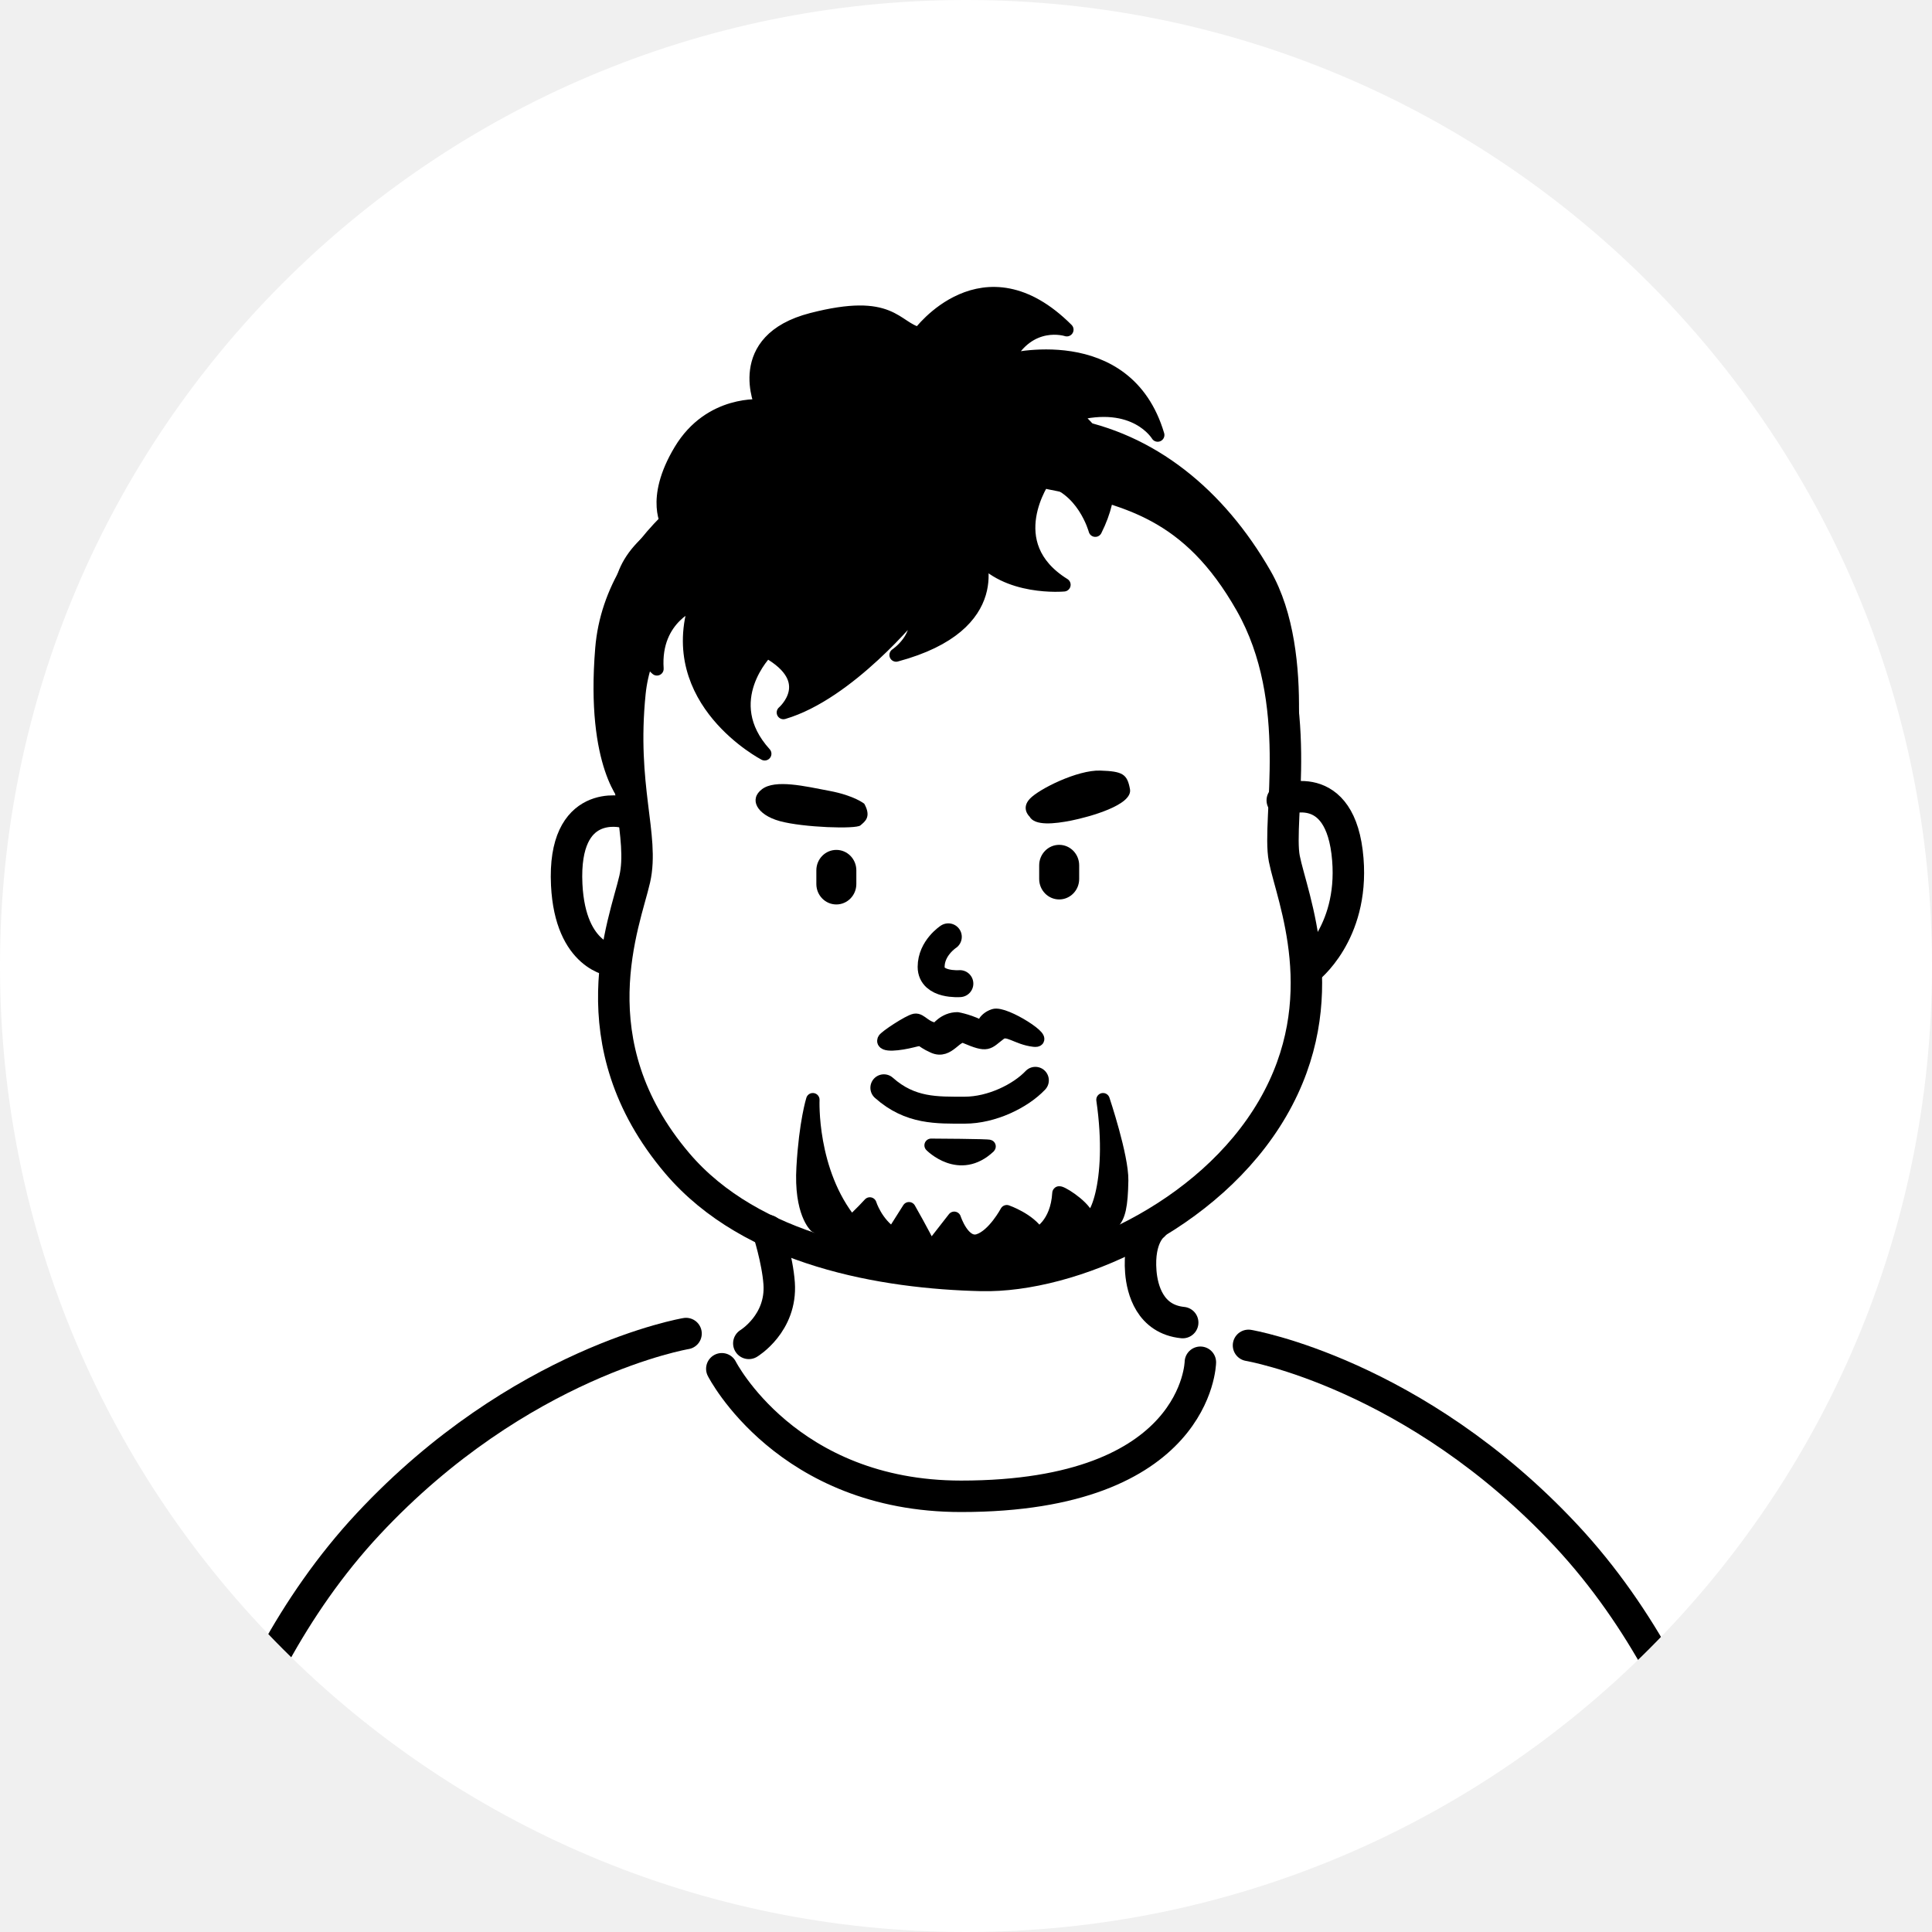
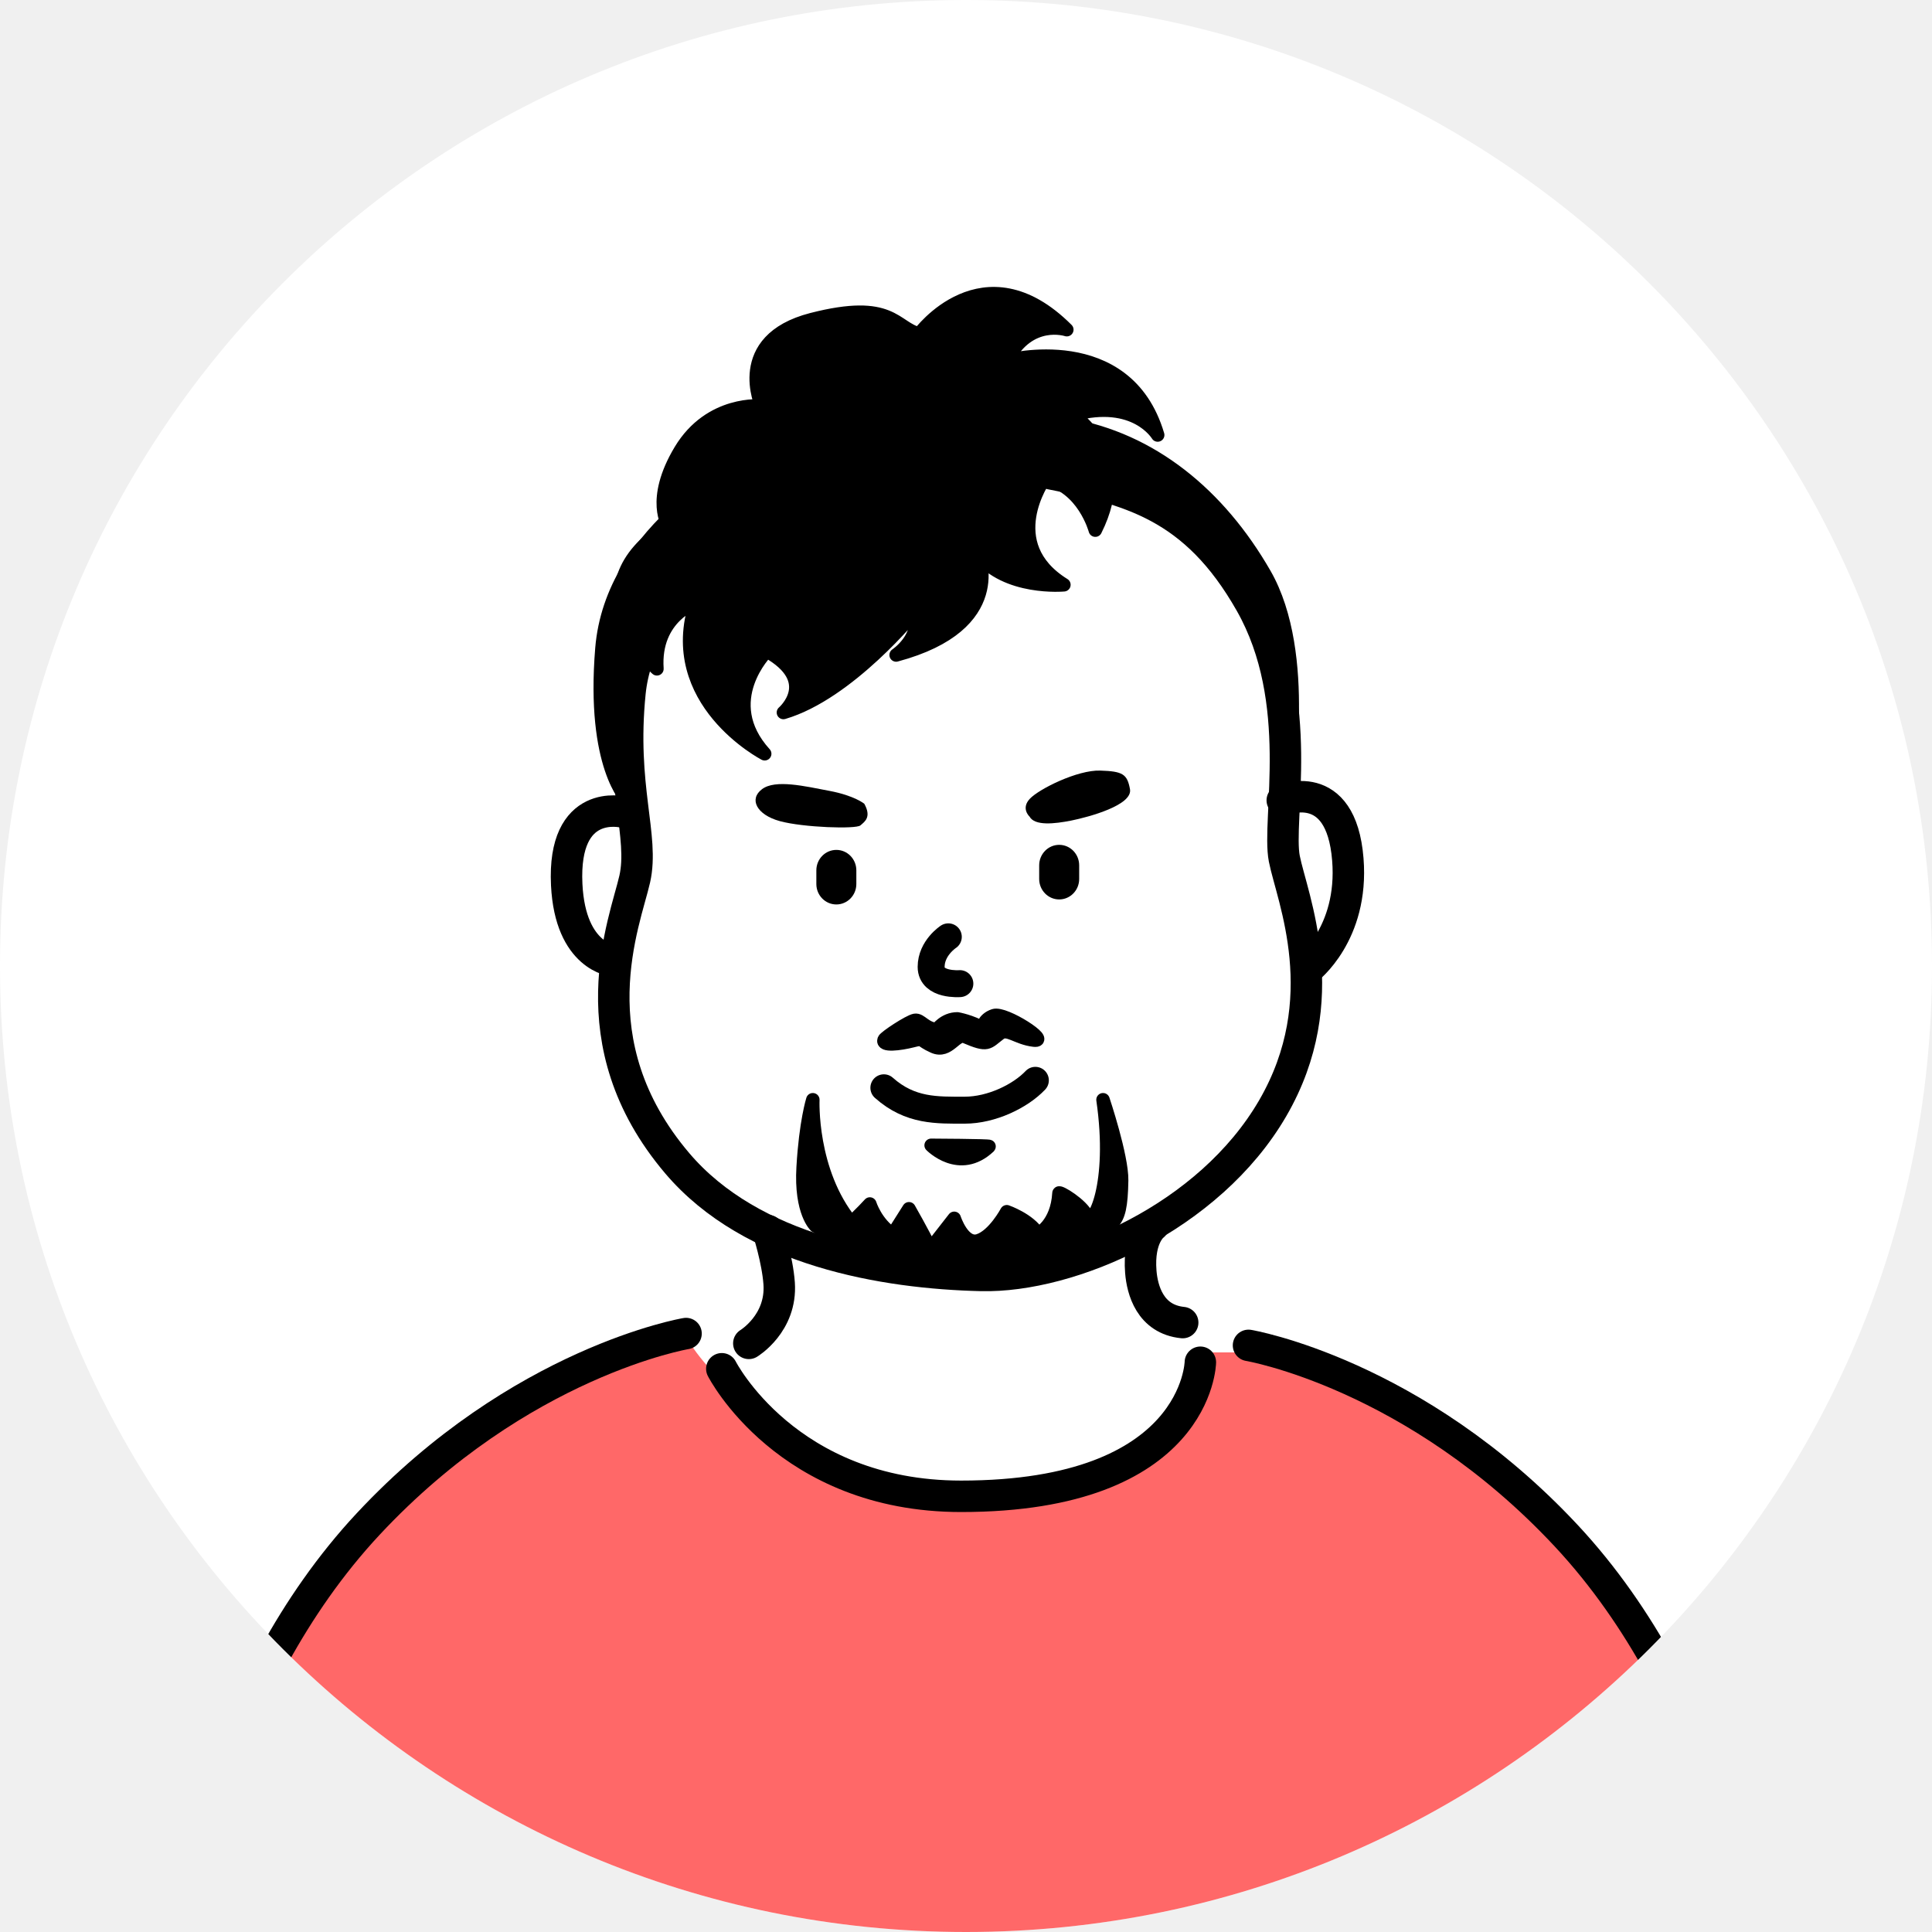
<svg xmlns="http://www.w3.org/2000/svg" width="500" height="500" viewBox="0 0 500 500" fill="none">
  <circle cx="250" cy="250" r="250" fill="white" />
  <mask id="mask0_654_7549" style="mask-type:alpha" maskUnits="userSpaceOnUse" x="0" y="0" width="500" height="500">
    <circle cx="250" cy="250" r="250" fill="white" />
  </mask>
  <g mask="url(#mask0_654_7549)">
+     <path d="M192.5 363.5C187.3 358.3 178.167 349 177.5 345L144.5 358L120.5 369L103 386L88 401L76 420.5L68.5 438L120.5 484L200 514.5L325 507L408.5 479L433 438L420 414.5L412 405L396.5 386L375 372L357 360.5L330.5 350H313C307.5 382 293.5 378 285.5 381.5C277.5 385 247 388.5 229.5 386C212 383.5 199 370 192.5 363.5Z" fill="#FF6868" />
    <path fill-rule="evenodd" clip-rule="evenodd" d="M216.445 219.954C219.306 219.954 221.62 222.327 221.62 225.246V228.781C221.62 231.701 219.306 234.073 216.445 234.073C213.584 234.073 211.27 231.701 211.27 228.781V225.246C211.27 222.327 213.584 219.954 216.445 219.954Z" fill="black" />
    <path fill-rule="evenodd" clip-rule="evenodd" d="M274.114 218.644C276.975 218.644 279.29 221.016 279.29 223.947V227.483C279.29 230.402 276.975 232.774 274.114 232.774C271.265 232.774 268.939 230.402 268.939 227.483V223.947C268.939 221.016 271.265 218.644 274.114 218.644Z" fill="black" />
    <path d="M228.745 281.52C235.584 287.614 242.503 287.312 249.679 287.312C256.646 287.312 264.112 283.648 267.95 279.589" stroke="black" stroke-width="6.978" stroke-miterlimit="10" stroke-linecap="round" stroke-linejoin="round" />
    <path d="M245.42 242.454C245.42 242.454 240.978 245.338 240.978 250.234C240.978 255.142 248.409 254.561 248.409 254.561" stroke="black" stroke-width="6.978" stroke-miterlimit="10" stroke-linecap="round" stroke-linejoin="round" />
    <path d="M161.262 210.164C161.262 210.164 145.561 206.245 146.666 228.958C147.585 247.776 158.773 248.683 158.773 248.683" stroke="black" stroke-width="8.141" stroke-miterlimit="10" stroke-linecap="round" stroke-linejoin="round" />
-     <path d="M331.851 207.125C331.851 207.125 347.074 200.53 348.819 222.418C350.377 241.794 338.317 250.865 338.317 250.865" stroke="black" stroke-width="8.141" stroke-miterlimit="10" stroke-linecap="round" stroke-linejoin="round" />
-     <path d="M189.914 142.326C189.914 142.326 165.526 154.793 163.037 179.251C160.56 203.697 166.759 216.467 164.27 227.492C161.781 238.518 148.662 269.71 175.26 301.041C194.578 323.801 228.991 329.5 253.973 330.081C276.977 330.616 312.949 315.102 329.37 286.817C345.792 258.533 334.371 232.307 332.383 222.247C330.394 212.176 338.046 181.472 323.613 156.061C309.192 130.66 292.282 126.625 270.383 122.31" stroke="black" stroke-width="8.141" stroke-miterlimit="10" stroke-linecap="round" stroke-linejoin="round" />
-     <path fill-rule="evenodd" clip-rule="evenodd" d="M270.31 123.825C270.31 123.825 258.307 140.758 275.334 151.341C275.334 151.341 260.366 152.737 253.12 143.433C253.12 143.433 261.064 161.68 231.919 169.507C231.919 169.507 238.734 164.983 236.722 158.354C236.722 158.354 219.684 179.416 202.75 184.394C202.75 184.394 212.31 176.206 198.447 168.496C198.447 168.496 185.491 181.382 197.901 195.07C197.901 195.07 171.687 181.452 180.153 155.842C180.153 155.842 169.081 159.552 170.012 173.09C170.012 173.09 146.903 152.667 173.071 136.106C173.071 136.106 168.36 129.465 176.106 116.567C183.852 103.681 197.145 105.089 197.145 105.089C197.145 105.089 189.329 88.051 210.124 82.701C230.93 77.351 231.477 84.852 237.897 86.434C237.897 86.434 254.493 63.72 276.09 85.317C276.09 85.317 266.367 82.084 260.529 93.331C260.529 93.331 291.453 85.096 299.606 112.578C299.606 112.578 293.872 102.879 277.66 107.321C277.66 107.321 293.349 117.533 283.463 137.199C283.463 137.199 280.428 125.802 270.31 123.825Z" fill="black" stroke="black" stroke-width="3.489" stroke-miterlimit="10" stroke-linecap="round" stroke-linejoin="round" />
+     <path d="M331.85 207.125C331.85 207.125 347.074 200.53 348.819 222.418C350.377 241.794 338.317 250.865 338.317 250.865" stroke="black" stroke-width="8.141" stroke-miterlimit="10" stroke-linecap="round" stroke-linejoin="round" />
+     <path d="M189.914 142.326C189.914 142.326 165.526 154.793 163.037 179.251C160.56 203.697 166.758 216.467 164.27 227.492C161.781 238.518 148.662 269.71 175.26 301.041C194.578 323.801 228.991 329.5 253.972 330.081C276.977 330.616 312.949 315.102 329.37 286.817C345.792 258.533 334.371 232.307 332.382 222.247C330.394 212.176 338.046 181.472 323.613 156.061C309.192 130.66 292.282 126.625 270.382 122.31" stroke="black" stroke-width="8.141" stroke-miterlimit="10" stroke-linecap="round" stroke-linejoin="round" />
+     <path fill-rule="evenodd" clip-rule="evenodd" d="M270.309 123.825C270.309 123.825 258.307 140.758 275.333 151.341C275.333 151.341 260.366 152.737 253.12 143.433C253.12 143.433 261.063 161.68 231.918 169.507C231.918 169.507 238.734 164.983 236.722 158.354C236.722 158.354 219.684 179.416 202.75 184.394C202.75 184.394 212.31 176.206 198.447 168.496C198.447 168.496 185.491 181.382 197.9 195.07C197.9 195.07 171.686 181.452 180.153 155.842C180.153 155.842 169.081 159.552 170.012 173.09C170.012 173.09 146.903 152.667 173.07 136.106C173.07 136.106 168.36 129.465 176.106 116.567C183.851 103.681 197.144 105.089 197.144 105.089C197.144 105.089 189.329 88.051 210.124 82.701C230.93 77.351 231.476 84.852 237.896 86.434C237.896 86.434 254.492 63.72 276.089 85.317C276.089 85.317 266.367 82.084 260.528 93.331C260.528 93.331 291.453 85.096 299.605 112.578C299.605 112.578 293.872 102.879 277.659 107.321C277.659 107.321 293.349 117.533 283.463 137.199C283.463 137.199 280.427 125.802 270.309 123.825Z" fill="black" stroke="black" stroke-width="3.489" stroke-miterlimit="10" stroke-linecap="round" stroke-linejoin="round" />
    <path fill-rule="evenodd" clip-rule="evenodd" d="M266.443 211.324C266.443 211.324 264.141 209.242 266.525 206.718C268.909 204.183 278.853 199.229 284.738 199.426C290.611 199.612 291.716 200.357 292.437 204.23C293.204 208.37 281.783 211.44 277.306 212.347C272.828 213.243 267.769 213.766 266.443 211.324Z" fill="black" />
-     <path fill-rule="evenodd" clip-rule="evenodd" d="M223.679 208.012C223.679 208.012 221.144 205.906 214.7 204.685C208.269 203.464 200.686 201.65 197.232 204.22C193.766 206.79 195.79 210.861 201.838 212.512C207.897 214.164 221.527 214.606 222.667 213.617C223.818 212.629 225.586 211.454 223.679 208.012Z" fill="black" />
+     <path fill-rule="evenodd" clip-rule="evenodd" d="M223.679 208.012C223.679 208.012 221.143 205.906 214.7 204.685C208.269 203.464 200.686 201.65 197.232 204.22C193.766 206.79 195.79 210.861 201.837 212.512C207.897 214.164 221.527 214.606 222.667 213.617C223.818 212.629 225.586 211.454 223.679 208.012Z" fill="black" />
    <path fill-rule="evenodd" clip-rule="evenodd" d="M211.134 317.317C211.134 317.317 207.168 313.817 207.854 302.094C208.529 290.37 210.355 284.614 210.355 284.614C210.355 284.614 209.517 303.21 220.31 316.422C220.31 316.422 223.194 313.735 225.113 311.595C225.113 311.595 226.672 316.608 231.056 319.446L235.243 312.828C235.243 312.828 238.767 318.969 240.802 323.19L246.954 315.305C246.954 315.305 249.246 322.365 253.246 321.085C257.235 319.818 260.55 313.596 260.55 313.596C260.55 313.596 266.353 315.608 268.633 319.341C268.633 319.341 273.576 317.027 274.064 308.781C274.099 308.269 279.868 311.642 281.356 314.759C282.845 317.875 288.672 306.711 285.462 284.614C285.462 284.614 290.381 299.267 290.276 305.501C290.056 318.666 287.811 316.445 279.379 320.795C270.959 325.156 253.537 331.541 230.591 326.61C217.891 323.877 211.134 316.736 211.134 317.317Z" fill="black" stroke="black" stroke-width="3.489" stroke-miterlimit="10" stroke-linecap="round" stroke-linejoin="round" />
-     <path fill-rule="evenodd" clip-rule="evenodd" d="M324.207 154.886C314.112 138.441 298.005 127.428 271.023 121.112C242.25 114.379 201.626 124.485 176.726 148.199C151.826 171.913 162.526 207.07 162.526 207.07C162.526 207.07 153.268 198.499 155.78 167.865C158.281 137.22 190.868 119.252 205.522 113.32C238.842 99.795 265.033 108.017 276.419 109.971C298.005 113.693 315.461 127.997 327.289 148.583C339.233 169.366 332.604 204.756 332.604 204.756C332.604 204.756 334.221 171.226 324.207 154.886Z" fill="black" stroke="black" stroke-width="3.489" stroke-miterlimit="10" stroke-linecap="round" stroke-linejoin="round" />
+     <path fill-rule="evenodd" clip-rule="evenodd" d="M324.207 154.886C314.112 138.441 298.004 127.428 271.023 121.112C242.25 114.379 201.626 124.485 176.726 148.199C151.826 171.913 162.526 207.07 162.526 207.07C162.526 207.07 153.268 198.499 155.78 167.865C158.281 137.22 190.868 119.252 205.522 113.32C238.842 99.795 265.033 108.017 276.419 109.971C298.004 113.693 315.461 127.997 327.289 148.583C339.233 169.366 332.604 204.756 332.604 204.756C332.604 204.756 334.22 171.226 324.207 154.886Z" fill="black" stroke="black" stroke-width="3.489" stroke-miterlimit="10" stroke-linecap="round" stroke-linejoin="round" />
    <path fill-rule="evenodd" clip-rule="evenodd" d="M228.81 269.094C229.089 268.396 235.229 264.349 236.765 264.069C238.3 263.79 239.312 266.244 242.487 266.442C242.487 266.442 244.406 263.686 247.767 263.686C247.767 263.686 251.453 264.337 254.268 266.105C254.268 266.105 254.408 263.802 257.21 262.848C260.025 261.906 271.992 269.698 267.573 269.175C263.165 268.663 260.792 265.942 258.757 267.454C255.466 269.931 255.815 270.838 249.767 268.268C247.348 267.244 245.545 272.606 241.614 270.838C237.672 269.082 239.358 268.535 236.125 269.35C232.892 270.164 228.135 270.78 228.81 269.094Z" fill="black" stroke="black" stroke-width="3.489" stroke-miterlimit="10" stroke-linecap="round" stroke-linejoin="round" />
    <path d="M177.548 345.122C177.548 345.122 134.539 352.345 95.311 394.387C55.583 436.953 47 497.046 47 497.046" stroke="black" stroke-width="8.141" stroke-miterlimit="10" stroke-linecap="round" stroke-linejoin="round" />
    <path d="M323.113 348.181C323.113 348.181 366.121 355.414 405.349 397.457C445.066 440.023 453.66 500.104 453.66 500.104" stroke="black" stroke-width="8.141" stroke-miterlimit="10" stroke-linecap="round" stroke-linejoin="round" />
-     <path d="M198.76 318.472C198.76 318.472 201.214 326.055 201.644 332.149C202.366 342.5 193.794 347.664 193.794 347.664" stroke="black" stroke-width="8.141" stroke-miterlimit="10" stroke-linecap="round" stroke-linejoin="round" />
+     <path d="M198.76 318.472C198.76 318.472 201.214 326.055 201.644 332.149C202.365 342.5 193.794 347.664 193.794 347.664" stroke="black" stroke-width="8.141" stroke-miterlimit="10" stroke-linecap="round" stroke-linejoin="round" />
    <path d="M298.51 317.161C298.51 317.161 294.509 320.011 295.241 329.152C295.614 333.781 297.614 341.433 306.081 342.282" stroke="black" stroke-width="8.141" stroke-miterlimit="10" stroke-linecap="round" stroke-linejoin="round" />
    <path d="M186.804 354.236C186.804 354.236 203.586 387.242 248.722 387.242C310.059 387.242 310.653 352.549 310.653 352.549" stroke="black" stroke-width="8.141" stroke-miterlimit="10" stroke-linecap="round" stroke-linejoin="round" />
    <path fill-rule="evenodd" clip-rule="evenodd" d="M240.978 296.409C240.978 296.409 256.225 296.479 255.981 296.712C248.316 303.946 240.978 296.409 240.978 296.409Z" fill="black" stroke="black" stroke-width="3.489" stroke-miterlimit="10" stroke-linecap="round" stroke-linejoin="round" />
  </g>
</svg>
